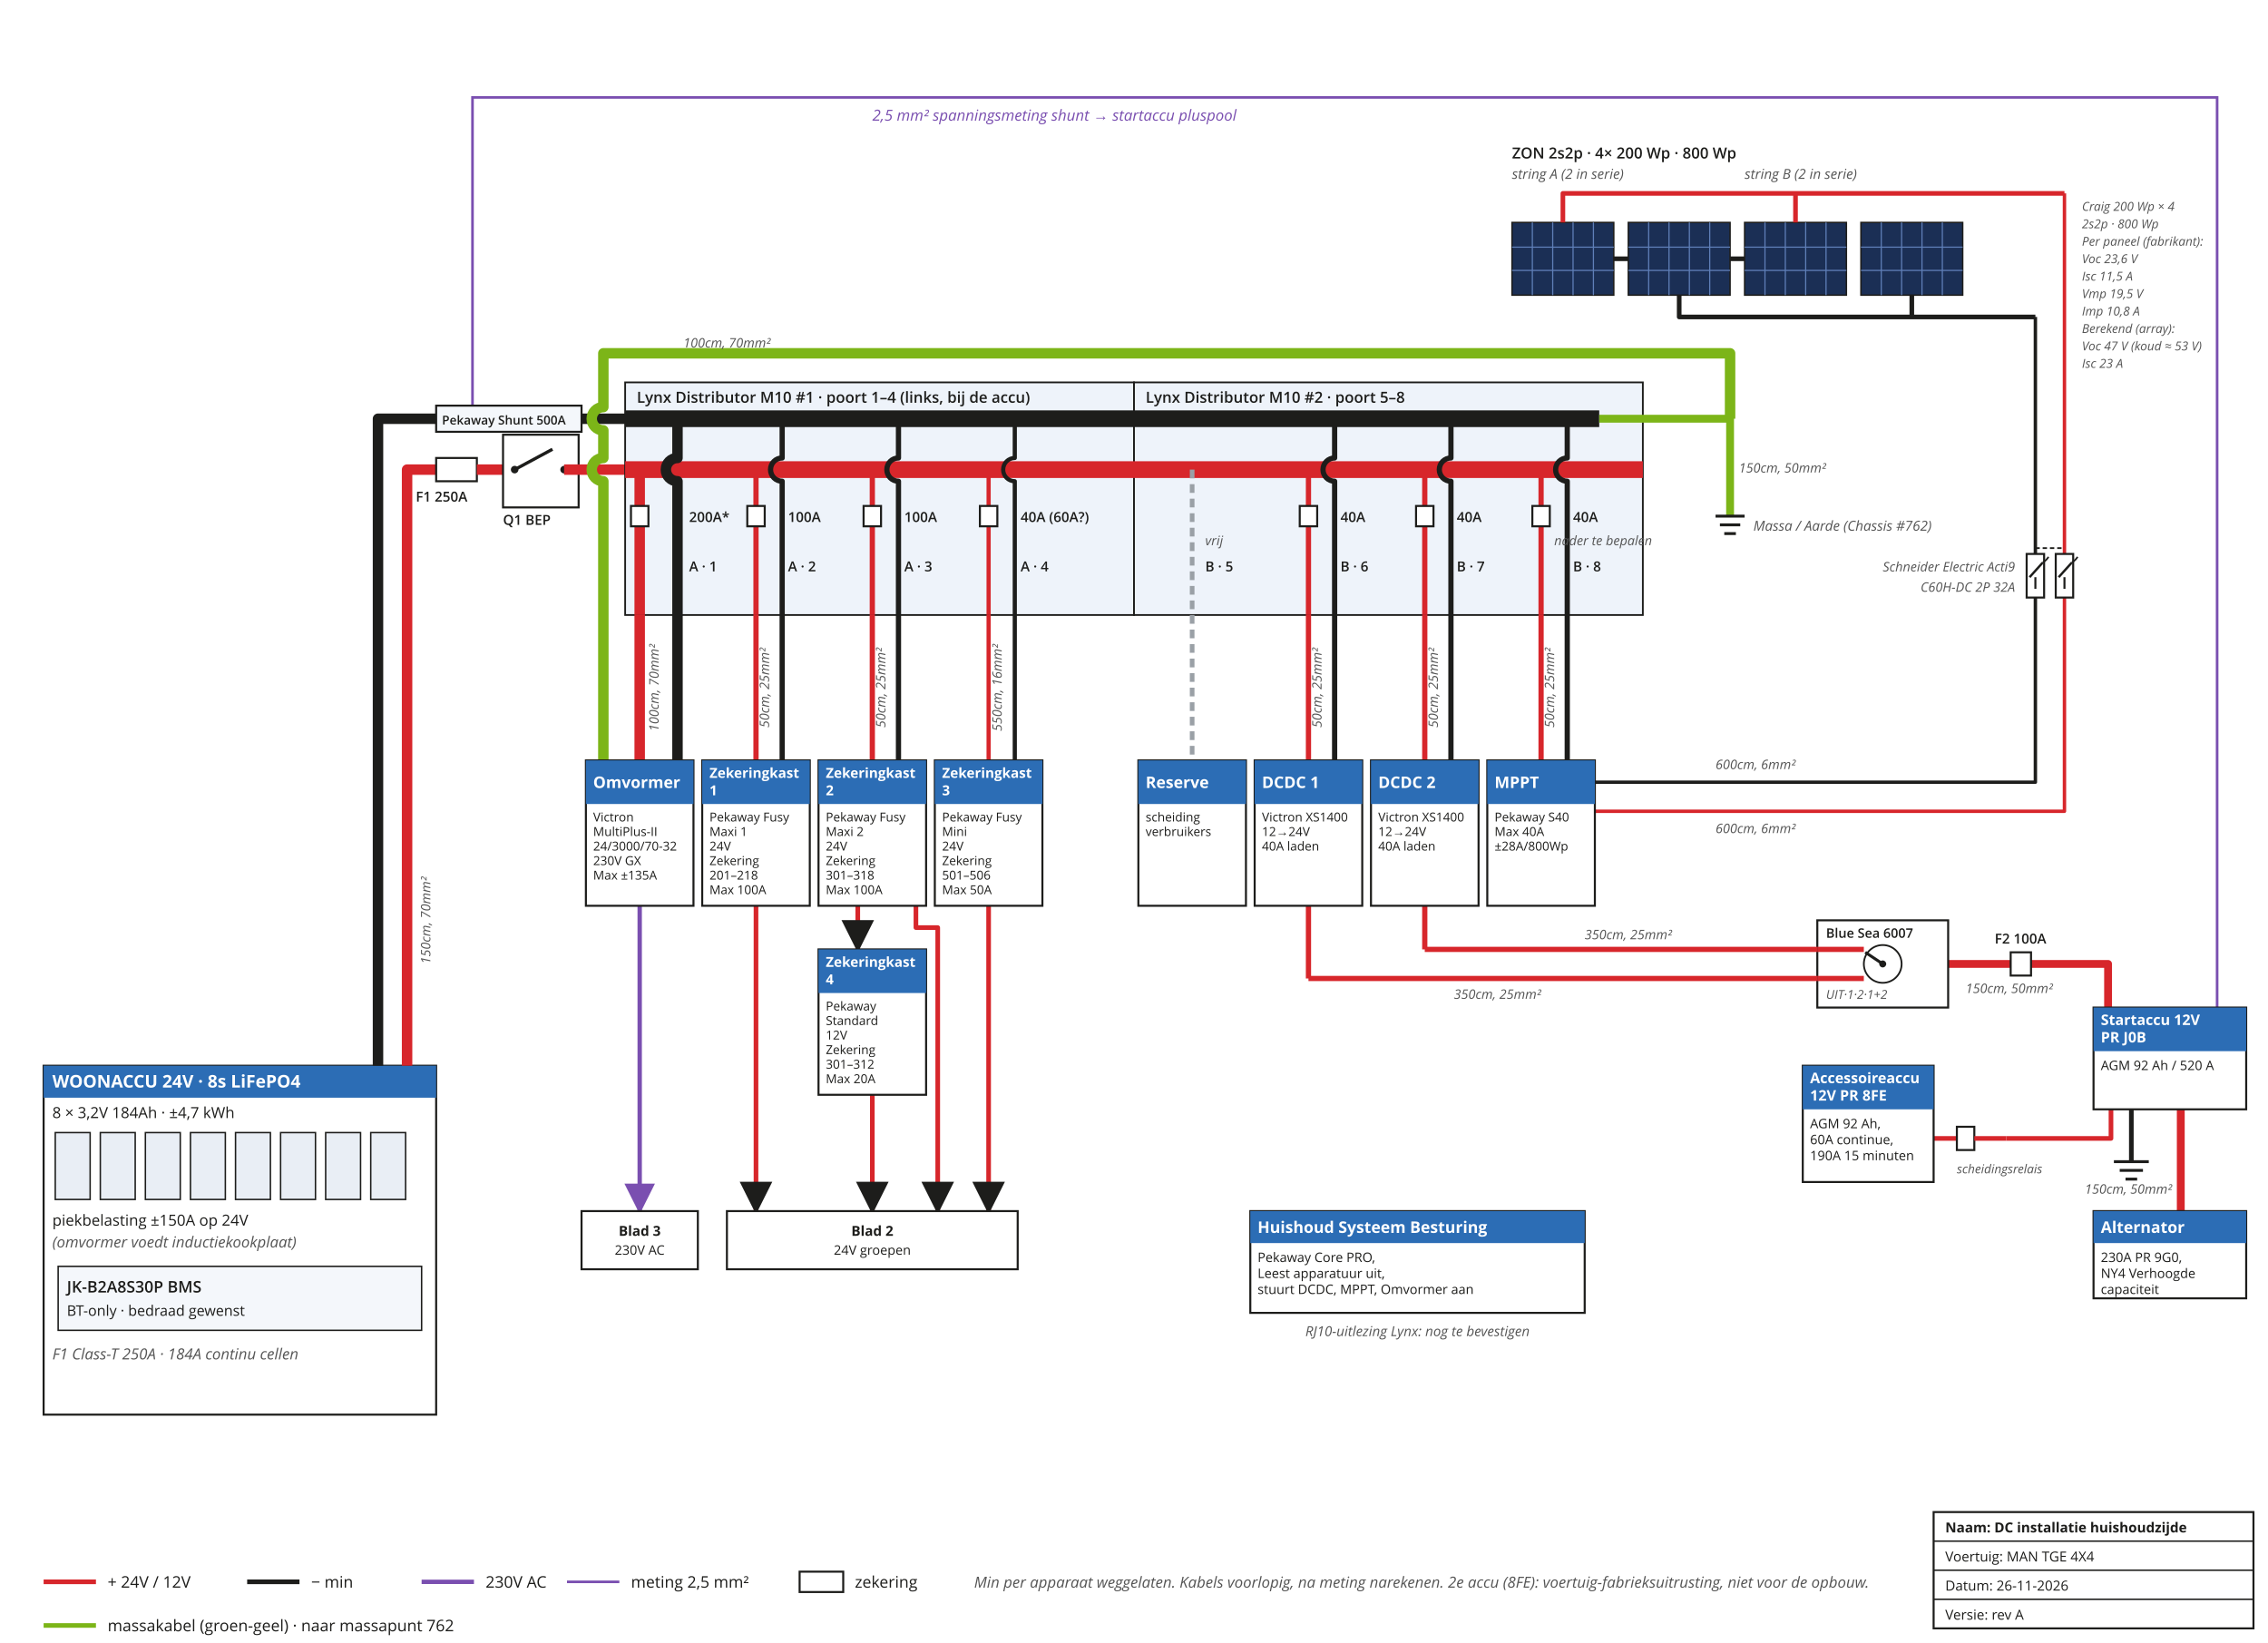
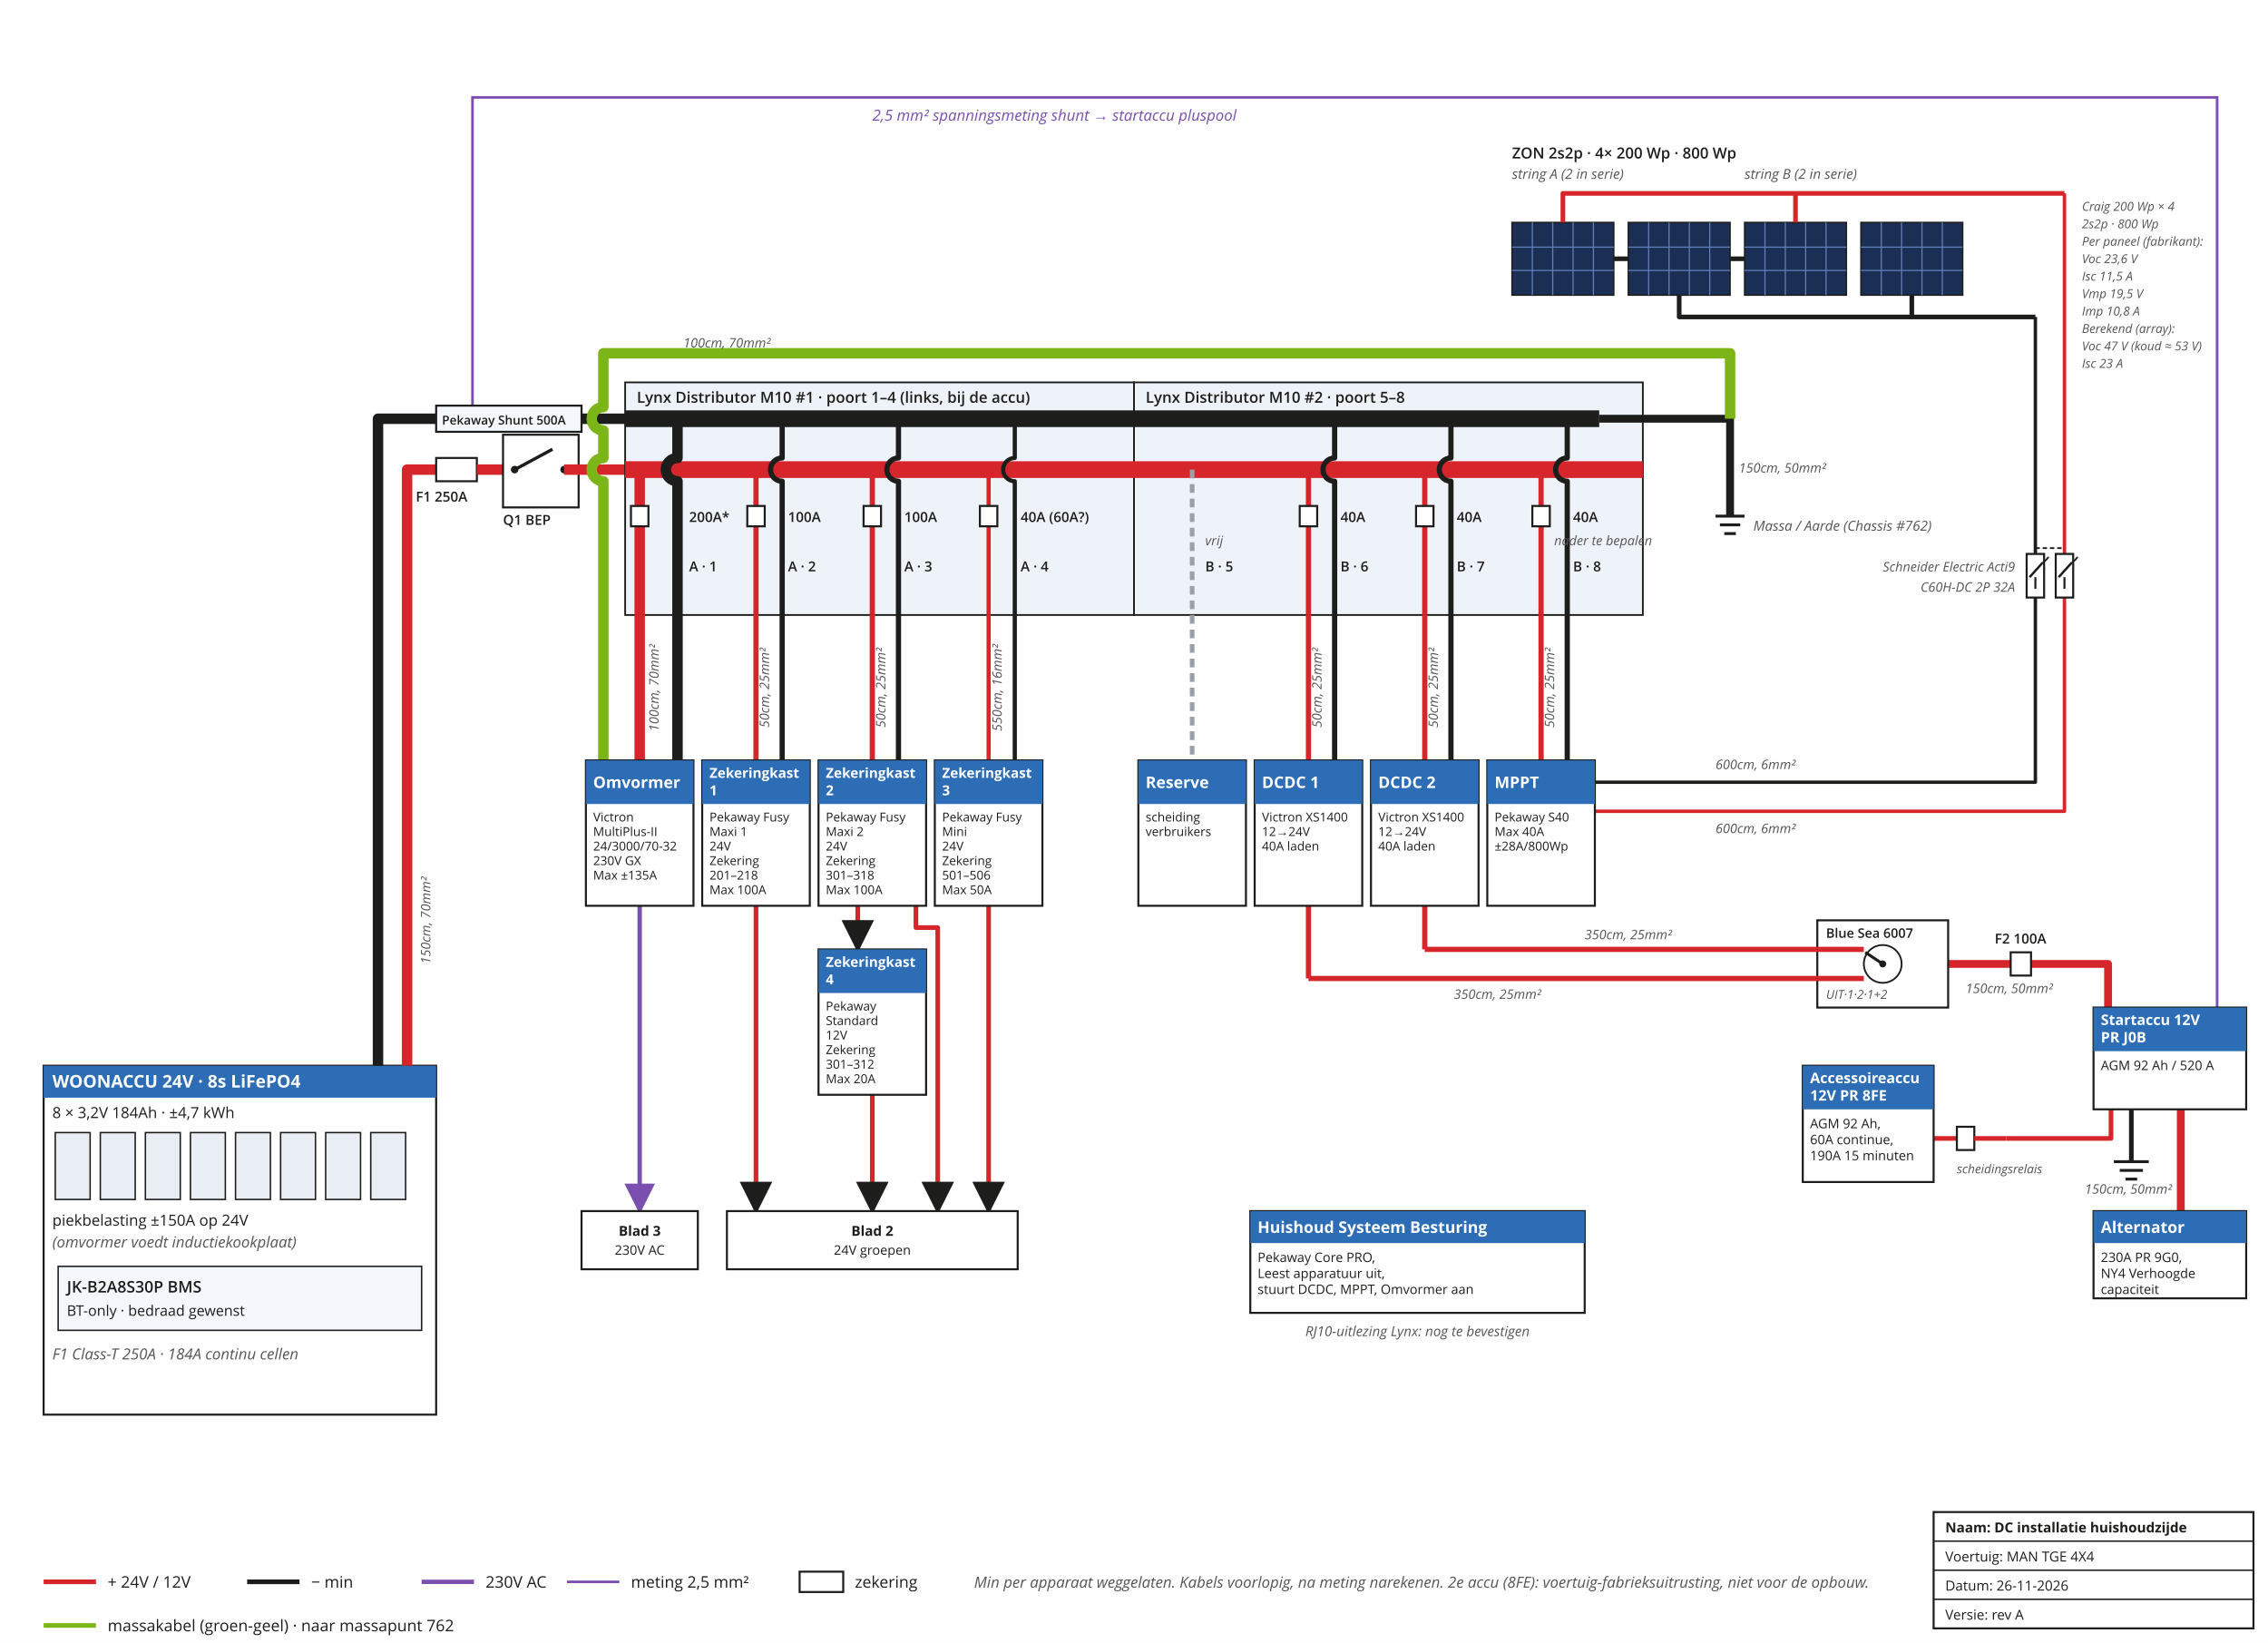
<svg xmlns="http://www.w3.org/2000/svg" viewBox="0 0 1560 1130" role="img" aria-label="Blad 1 energie en laden: woonaccu links onder, Lynx A en B midden met poorten 1 tot 8, zon 2s2p rechtsboven, 12V voertuigdelen rechts.">
  <rect width="100%" height="100%" fill="#fff" />
  <defs>
    <style>.p{stroke:#d7262b;stroke-width:3.2;fill:none;stroke-linejoin:round}
.n{stroke:#1d1d1b;stroke-width:3.2;fill:none;stroke-linejoin:round}
.ac{stroke:#7a4fb0;stroke-width:3;fill:none}
.box{fill:#fff;stroke:#1d1d1b;stroke-width:1.4}
.hd{fill:#2c6db5}
.ht{fill:#fff;font:700 12px 'Open Sans',Arial,sans-serif}
.bt{fill:#1d1d1b;font:400 11px 'Open Sans',Arial,sans-serif}
.lb{fill:#1d1d1b;font:600 11px 'Open Sans',Arial,sans-serif}
.cb{fill:#555;font:italic 400 10.5px 'Open Sans',Arial,sans-serif}
.fz{fill:#fff;stroke:#1d1d1b;stroke-width:1.4}
.fr{fill:#eef3fa;stroke:#1d1d1b;stroke-width:1.2}
.pv{fill:#1b2f55;stroke:#1d1d1b}
</style>
    <marker id="ar" viewBox="0 0 10 10" refX="9" refY="5" markerWidth="7" markerHeight="7" orient="auto-start-reverse">
      <path d="M0 0L10 5L0 10z" fill="#1d1d1b" />
    </marker>
    <marker id="arp" viewBox="0 0 10 10" refX="9" refY="5" markerWidth="7" markerHeight="7" orient="auto-start-reverse">
      <path d="M0 0L10 5L0 10z" fill="#7a4fb0" />
    </marker>
    <g id="pvp">
      <rect width="70" height="50" class="pv" />
      <path d="M0 17H70M0 33H70M14 0V50M28 0V50M42 0V50M56 0V50" stroke="#5f7fb8" stroke-width=".8" />
    </g>
  </defs>
  <g transform="translate(0,93)">
    <use href="#pvp" x="1040" y="60" />
    <use href="#pvp" x="1120" y="60" />
    <use href="#pvp" x="1200" y="60" />
    <use href="#pvp" x="1280" y="60" />
    <path d="M1110 85H1120" class="n" />
    <path d="M1190 85H1200" class="n" />
    <path d="M1075 60V40H1420" class="p" />
    <path d="M1155 110V125H1400" class="n" />
    <path d="M1235 60V40" class="p" />
    <path d="M1315 110V125" class="n" />
    <text x="1432" y="52" class="cb" style="font-size:8.5px">Craig 200 Wp × 4</text>
    <text x="1432" y="64" class="cb" style="font-size:8.5px">2s2p · 800 Wp</text>
    <text x="1432" y="76" class="cb" style="font-size:8.5px">Per paneel (fabrikant):</text>
    <text x="1432" y="88" class="cb" style="font-size:8.5px">Voc 23,6 V</text>
    <text x="1432" y="100" class="cb" style="font-size:8.5px">Isc 11,5 A</text>
    <text x="1432" y="112" class="cb" style="font-size:8.5px">Vmp 19,5 V</text>
    <text x="1432" y="124" class="cb" style="font-size:8.5px">Imp 10,8 A</text>
    <text x="1432" y="136" class="cb" style="font-size:8.5px">Berekend (array):</text>
    <text x="1432" y="148" class="cb" style="font-size:8.5px">Voc 47 V (koud ≈ 53 V)</text>
    <text x="1432" y="160" class="cb" style="font-size:8.5px">Isc 23 A</text>
    <text x="1040" y="30" class="cb" style="font-size:9.5px">string A (2 in serie)</text>
    <text x="1200" y="30" class="cb" style="font-size:9.5px">string B (2 in serie)</text>
    <text x="1040" y="16" class="lb" style="font-size:10.5px">ZON 2s2p · 4× 200 Wp · 800 Wp</text>
    <path d="M1420 40V465H1097" class="p" style="stroke-width:2.34" />
    <text x="1180" y="480" class="cb" style="font-size:9px">600cm, 6mm²</text>
    <path d="M1400 125V445H1097" class="n" style="stroke-width:2.34" />
    <text x="1180" y="436" class="cb" style="font-size:9px">600cm, 6mm²</text>
    <path d="M1400 284H1420" stroke="#1d1d1b" stroke-width="1.2" stroke-dasharray="3 2" />
    <rect x="1394" y="288" width="12" height="30" fill="#fff" stroke="#1d1d1b" stroke-width="1.4" />
    <path d="M1400 312V304" stroke="#1d1d1b" stroke-width="1.4" />
    <path d="M1396 304L1405 294" stroke="#1d1d1b" stroke-width="1.6" />
    <path d="M1405 294Q1408 292 1409 290" stroke="#1d1d1b" stroke-width="1.2" fill="none" />
    <rect x="1414" y="288" width="12" height="30" fill="#fff" stroke="#1d1d1b" stroke-width="1.4" />
    <path d="M1420 312V304" stroke="#1d1d1b" stroke-width="1.4" />
    <path d="M1416 304L1425 294" stroke="#1d1d1b" stroke-width="1.6" />
    <path d="M1425 294Q1428 292 1429 290" stroke="#1d1d1b" stroke-width="1.2" fill="none" />
    <text x="1386" y="300" class="cb" style="font-size:9px" text-anchor="end">Schneider Electric Acti9</text>
    <text x="1386" y="314" class="cb" style="font-size:9px" text-anchor="end">C60H-DC 2P 32A</text>
    <path d="M325 187V-26H1525V600" stroke="#7a4fb0" stroke-width="1.8" fill="none" />
    <text x="600" y="-10" class="cb" style="fill:#7a4fb0">2,5 mm² spanningsmeting shunt → startaccu pluspool</text>
    <rect x="30" y="640" width="270" height="240" class="box" />
    <rect x="30" y="640" width="270" height="22" class="hd" />
    <text x="36" y="655" class="ht">WOONACCU 24V · 8s LiFePO4</text>
    <text x="36" y="676" class="bt" style="font-size:10.5px">8 × 3,2V 184Ah · ±4,7 kWh</text>
    <rect x="38" y="686" width="24" height="46" fill="#e9eef5" stroke="#1d1d1b" />
    <rect x="69" y="686" width="24" height="46" fill="#e9eef5" stroke="#1d1d1b" />
    <rect x="100" y="686" width="24" height="46" fill="#e9eef5" stroke="#1d1d1b" />
    <rect x="131" y="686" width="24" height="46" fill="#e9eef5" stroke="#1d1d1b" />
    <rect x="162" y="686" width="24" height="46" fill="#e9eef5" stroke="#1d1d1b" />
    <rect x="193" y="686" width="24" height="46" fill="#e9eef5" stroke="#1d1d1b" />
    <rect x="224" y="686" width="24" height="46" fill="#e9eef5" stroke="#1d1d1b" />
    <rect x="255" y="686" width="24" height="46" fill="#e9eef5" stroke="#1d1d1b" />
    <text x="36" y="750" class="bt" style="font-size:10.5px">piekbelasting ±150A op 24V</text>
    <text x="36" y="765" class="cb">(omvormer voedt inductiekookplaat)</text>
    <rect x="40" y="778" width="250" height="44" fill="#f4f7fb" stroke="#1d1d1b" />
    <text x="46" y="796" class="lb">JK-B2A8S30P BMS</text>
    <text x="46" y="812" class="bt" style="font-size:10px">BT-only · bedraad gewenst</text>
    <text x="36" y="842" class="cb">F1 Class-T 250A · 184A continu cellen</text>
    <path d="M260 640V195H300" class="n" style="stroke-width:7.2" />
    <path d="M280 640V230H300" class="p" style="stroke-width:7.2" />
    <text transform="translate(296,540) rotate(-90)" text-anchor="middle" class="cb" style="font-size:9px">150cm, 70mm²</text>
    <path d="M400 195H430" class="n" style="stroke-width:7.2" />
    <rect x="300" y="186" width="100" height="18" class="box" style="fill:#f4f7fb" />
    <text x="304" y="199" class="lb" style="font-size:8.5px">Pekaway Shunt 500A</text>
    <rect x="300" y="222" width="28" height="16" class="fz" />
    <text x="286" y="252" class="lb" style="font-size:9.5px">F1 250A</text>
    <path d="M328 230H346" class="p" style="stroke-width:7.2" />
    <rect x="346" y="206" width="52" height="50" fill="none" stroke="#1d1d1b" stroke-width="1.4" />
    <circle cx="354" cy="230" r="2.6" fill="#1d1d1b" />
    <circle cx="388" cy="230" r="2.6" fill="#1d1d1b" />
    <path d="M354 230L380 216" stroke="#1d1d1b" stroke-width="2.2" />
    <path d="M388 230H430" class="p" style="stroke-width:7.2" />
    <text x="346" y="268" class="lb" style="font-size:9.5px">Q1 BEP</text>
    <rect x="430" y="170" width="350" height="160" class="fr" />
    <text x="438" y="184" class="lb" style="font-size:10.5px">Lynx Distributor M10 #1 · poort 1–4 (links, bij de accu)</text>
    <rect x="780" y="170" width="350" height="160" class="fr" />
    <text x="788" y="184" class="lb" style="font-size:10.5px">Lynx Distributor M10 #2 · poort 5–8</text>
    <path d="M430 195H1100" class="n" style="stroke-width:11.5" />
    <path d="M430 230H1130" class="p" style="stroke-width:11.5" />
-     <path d="M1100 195H1190V262" style="stroke:#7CB518;stroke-width:5.4;fill:none;stroke-linejoin:round" />
+     <path d="M1100 195H1190V262" class="n" style="stroke-width:5.4" />
    <text x="1196" y="232" class="cb" style="font-size:9px">150cm, 50mm²</text>
    <path d="M1180 262H1200M1183 268H1197M1186 274H1194" stroke="#1d1d1b" stroke-width="2" />
    <text x="1206" y="272" class="cb" style="font-size:9.5px">Massa / Aarde (Chassis #762)</text>
    <path d="M466 430V238a8 8 0 0 1 0-16V195" class="n" style="stroke-width:7.2" />
    <path d="M538 430V238a8 8 0 0 1 0-16V195" class="n" style="stroke-width:3.6" />
    <path d="M618 430V238a8 8 0 0 1 0-16V195" class="n" style="stroke-width:3.6" />
    <path d="M698 430V238a8 8 0 0 1 0-16V195" class="n" style="stroke-width:2.88" />
    <path d="M918 430V238a8 8 0 0 1 0-16V195" class="n" style="stroke-width:3.6" />
    <path d="M998 430V238a8 8 0 0 1 0-16V195" class="n" style="stroke-width:3.6" />
    <path d="M1078 430V238a8 8 0 0 1 0-16V195" class="n" style="stroke-width:3.6" />
    <path d="M415 430V238a8 8 0 0 1 0-16V203a8 8 0 0 1 0-16V150H1190V195" style="stroke:#7CB518;stroke-width:7.2;fill:none;stroke-linejoin:round" />
    <text x="470" y="146" class="cb" style="font-size:9px">100cm, 70mm²</text>
    <path d="M440 230V330" class="p" style="stroke-width:7.2" />
    <rect x="434" y="255" width="12" height="14" class="fz" />
    <text x="474" y="266" class="lb" style="font-size:9.5px">200A*</text>
    <text x="474" y="300" class="lb" style="font-size:9.5px">A · 1</text>
    <path d="M440 330V430" class="p" style="stroke-width:7.2" />
    <path d="M520 230V330" class="p" style="stroke-width:3.6" />
    <rect x="514" y="255" width="12" height="14" class="fz" />
    <text x="542" y="266" class="lb" style="font-size:9.5px">100A</text>
    <text x="542" y="300" class="lb" style="font-size:9.5px">A · 2</text>
    <path d="M520 330V430" class="p" style="stroke-width:3.6" />
    <path d="M600 230V330" class="p" style="stroke-width:3.6" />
    <rect x="594" y="255" width="12" height="14" class="fz" />
    <text x="622" y="266" class="lb" style="font-size:9.5px">100A</text>
    <text x="622" y="300" class="lb" style="font-size:9.5px">A · 3</text>
    <path d="M600 330V430" class="p" style="stroke-width:3.6" />
    <path d="M680 230V330" class="p" style="stroke-width:2.88" />
    <rect x="674" y="255" width="12" height="14" class="fz" />
    <text x="702" y="266" class="lb" style="font-size:9.5px">40A (60A?)</text>
    <text x="702" y="300" class="lb" style="font-size:9.5px">A · 4</text>
    <path d="M680 330V430" class="p" style="stroke-width:2.88" />
    <path d="M820 230V330" class="p" style="stroke:#9aa0a6;stroke-dasharray:6 4" />
    <text x="829" y="282" class="cb" style="font-size:9px">vrij</text>
    <text x="829" y="300" class="lb" style="font-size:9.5px">B · 5</text>
    <path d="M820 330V430" class="p" style="stroke:#9aa0a6;stroke-dasharray:6 4" />
    <path d="M900 230V330" class="p" style="stroke-width:3.6" />
    <rect x="894" y="255" width="12" height="14" class="fz" />
    <text x="922" y="266" class="lb" style="font-size:9.5px">40A</text>
    <text x="922" y="300" class="lb" style="font-size:9.5px">B · 6</text>
    <path d="M900 330V430" class="p" style="stroke-width:3.6" />
    <path d="M980 230V330" class="p" style="stroke-width:3.6" />
    <rect x="974" y="255" width="12" height="14" class="fz" />
    <text x="1002" y="266" class="lb" style="font-size:9.5px">40A</text>
    <text x="1002" y="300" class="lb" style="font-size:9.5px">B · 7</text>
    <path d="M980 330V430" class="p" style="stroke-width:3.6" />
    <path d="M1060 230V330" class="p" style="stroke-width:3.6" />
    <rect x="1054" y="255" width="12" height="14" class="fz" />
    <text x="1082" y="266" class="lb" style="font-size:9.5px">40A</text>
    <text x="1069" y="282" class="cb" style="font-size:9px">nader te bepalen</text>
    <text x="1082" y="300" class="lb" style="font-size:9.5px">B · 8</text>
    <path d="M1060 330V430" class="p" style="stroke-width:3.6" />
    <path d="M440 530V740" class="ac" marker-end="url(#arp)" />
    <path d="M520 530V740" class="p" marker-end="url(#ar)" />
    <path d="M630 530V545H645V740" class="p" marker-end="url(#ar)" />
    <path d="M590 530V560" class="p" marker-end="url(#ar)" />
    <path d="M600 660V740" class="p" marker-end="url(#ar)" />
    <path d="M680 530V740" class="p" marker-end="url(#ar)" />
    <path d="M1450 600V570H1340" class="p" style="stroke-width:5.4" />
    <rect x="1383" y="562" width="14" height="16" class="fz" />
    <text x="1372" y="556" class="lb" style="font-size:9.5px">F2 100A</text>
    <text x="1352" y="590" class="cb" style="font-size:9px">150cm, 50mm²</text>
    <rect x="1250" y="540" width="90" height="60" class="box" />
    <circle cx="1295" cy="570" r="13" fill="#fff" stroke="#1d1d1b" stroke-width="1.2" />
    <circle cx="1295" cy="570" r="2.4" fill="#1d1d1b" />
    <path d="M1295 570L1283 562" stroke="#1d1d1b" stroke-width="2" />
    <text x="1256" y="552" class="lb" style="font-size:9px">Blue Sea 6007</text>
    <text x="1256" y="594" class="cb" style="font-size:8.5px">UIT·1·2·1+2</text>
    <path d="M1250 560H1282" class="p" style="stroke-width:3.6" />
    <path d="M1250 580H1282" class="p" style="stroke-width:3.6" />
    <path d="M980 560V530" class="p" style="stroke-width:3.6" />
    <path d="M980 560H1250" class="p" style="stroke-width:3.6" />
    <path d="M900 580V530" class="p" style="stroke-width:3.6" />
    <path d="M900 580H1250" class="p" style="stroke-width:3.6" />
    <text x="1090" y="553" class="cb" style="font-size:9px">350cm, 25mm²</text>
    <text x="1000" y="594" class="cb" style="font-size:9px">350cm, 25mm²</text>
    <path d="M1330 690H1346" class="p" />
    <rect x="1346" y="682" width="12" height="16" class="fz" />
    <path d="M1358 690H1380" class="p" />
    <text x="1346" y="714" class="cb" style="font-size:8.5px">scheidingsrelais</text>
    <path d="M1380 690H1452V670" class="p" />
    <path d="M1466 670V706" class="n" />
    <path d="M1454 706H1478M1458 712H1474M1462 718H1470" stroke="#1d1d1b" stroke-width="2" />
    <path d="M1500 740V670" class="p" style="stroke-width:5.4" />
    <text x="1494" y="728" text-anchor="end" class="cb" style="font-size:9px">150cm, 50mm²</text>
    <text x="975" y="826" class="cb" text-anchor="middle" style="font-size:9.5px">RJ10-uitlezing Lynx: nog te bevestigen</text>
    <g transform="translate(30,987)">
      <path d="M0 8H36" class="p" />
      <text x="44" y="12" class="bt">+ 24V / 12V</text>
      <path d="M140 8H176" class="n" />
      <text x="184" y="12" class="bt">− min</text>
      <path d="M260 8H296" class="ac" />
      <text x="304" y="12" class="bt">230V AC</text>
      <path d="M360 8H396" stroke="#7a4fb0" stroke-width="1.8" />
      <text x="404" y="12" class="bt">meting 2,5 mm²</text>
      <rect x="520" y="1" width="30" height="14" class="fz" />
      <text x="558" y="12" class="bt">zekering</text>
      <path d="M0 38H36" style="stroke:#7CB518;stroke-width:3.2;fill:none;stroke-linejoin:round" />
      <text x="44" y="42" class="bt">massakabel (groen-geel) · naar massapunt 762</text>
      <text x="640" y="12" class="cb">Min per apparaat weggelaten. Kabels voorlopig, na meting narekenen. 2e accu (8FE): voertuig-fabrieksuitrusting, niet voor de opbouw.</text>
    </g>
    <rect x="403" y="430" width="74" height="100" class="box" />
    <rect x="403" y="430" width="74" height="30" class="hd" />
    <text x="408" y="449" class="ht" style="font-size:11px">Omvormer</text>
    <text x="408" y="472" class="bt" style="font-size:8.5px">Victron</text>
    <text x="408" y="482" class="bt" style="font-size:8.5px">MultiPlus-II</text>
    <text x="408" y="492" class="bt" style="font-size:8.5px">24/3000/70-32</text>
    <text x="408" y="502" class="bt" style="font-size:8.5px">230V GX</text>
    <text x="408" y="512" class="bt" style="font-size:8.5px">Max ±135A</text>
    <rect x="483" y="430" width="74" height="100" class="box" />
    <rect x="483" y="430" width="74" height="30" class="hd" />
    <text x="488" y="442" class="ht" style="font-size:9.5px">Zekeringkast</text>
    <text x="488" y="454" class="ht" style="font-size:9.5px">1</text>
    <text x="488" y="472" class="bt" style="font-size:8.5px">Pekaway Fusy</text>
    <text x="488" y="482" class="bt" style="font-size:8.5px">Maxi 1</text>
    <text x="488" y="492" class="bt" style="font-size:8.5px">24V</text>
    <text x="488" y="502" class="bt" style="font-size:8.5px">Zekering</text>
    <text x="488" y="512" class="bt" style="font-size:8.5px">201–218</text>
    <text x="488" y="522" class="bt" style="font-size:8.5px">Max 100A</text>
    <rect x="563" y="430" width="74" height="100" class="box" />
    <rect x="563" y="430" width="74" height="30" class="hd" />
    <text x="568" y="442" class="ht" style="font-size:9.5px">Zekeringkast</text>
    <text x="568" y="454" class="ht" style="font-size:9.5px">2</text>
    <text x="568" y="472" class="bt" style="font-size:8.5px">Pekaway Fusy</text>
    <text x="568" y="482" class="bt" style="font-size:8.5px">Maxi 2</text>
    <text x="568" y="492" class="bt" style="font-size:8.5px">24V</text>
    <text x="568" y="502" class="bt" style="font-size:8.5px">Zekering</text>
    <text x="568" y="512" class="bt" style="font-size:8.5px">301–318</text>
    <text x="568" y="522" class="bt" style="font-size:8.5px">Max 100A</text>
    <rect x="563" y="560" width="74" height="100" class="box" />
    <rect x="563" y="560" width="74" height="30" class="hd" />
    <text x="568" y="572" class="ht" style="font-size:9.5px">Zekeringkast</text>
    <text x="568" y="584" class="ht" style="font-size:9.5px">4</text>
    <text x="568" y="602" class="bt" style="font-size:8.5px">Pekaway</text>
    <text x="568" y="612" class="bt" style="font-size:8.5px">Standard</text>
    <text x="568" y="622" class="bt" style="font-size:8.5px">12V</text>
    <text x="568" y="632" class="bt" style="font-size:8.5px">Zekering</text>
    <text x="568" y="642" class="bt" style="font-size:8.5px">301–312</text>
    <text x="568" y="652" class="bt" style="font-size:8.5px">Max 20A</text>
    <rect x="643" y="430" width="74" height="100" class="box" />
    <rect x="643" y="430" width="74" height="30" class="hd" />
    <text x="648" y="442" class="ht" style="font-size:9.5px">Zekeringkast</text>
    <text x="648" y="454" class="ht" style="font-size:9.5px">3</text>
    <text x="648" y="472" class="bt" style="font-size:8.5px">Pekaway Fusy</text>
    <text x="648" y="482" class="bt" style="font-size:8.5px">Mini</text>
    <text x="648" y="492" class="bt" style="font-size:8.5px">24V</text>
    <text x="648" y="502" class="bt" style="font-size:8.5px">Zekering</text>
    <text x="648" y="512" class="bt" style="font-size:8.5px">501–506</text>
    <text x="648" y="522" class="bt" style="font-size:8.5px">Max 50A</text>
    <rect x="783" y="430" width="74" height="100" class="box" />
    <rect x="783" y="430" width="74" height="30" class="hd" />
    <text x="788" y="449" class="ht" style="font-size:11px">Reserve</text>
    <text x="788" y="472" class="bt" style="font-size:8.5px">scheiding</text>
    <text x="788" y="482" class="bt" style="font-size:8.5px">verbruikers</text>
    <rect x="863" y="430" width="74" height="100" class="box" />
    <rect x="863" y="430" width="74" height="30" class="hd" />
    <text x="868" y="449" class="ht" style="font-size:11px">DCDC 1</text>
    <text x="868" y="472" class="bt" style="font-size:8.5px">Victron XS1400</text>
    <text x="868" y="482" class="bt" style="font-size:8.5px">12→24V</text>
    <text x="868" y="492" class="bt" style="font-size:8.5px">40A laden</text>
    <rect x="943" y="430" width="74" height="100" class="box" />
    <rect x="943" y="430" width="74" height="30" class="hd" />
    <text x="948" y="449" class="ht" style="font-size:11px">DCDC 2</text>
    <text x="948" y="472" class="bt" style="font-size:8.5px">Victron XS1400</text>
    <text x="948" y="482" class="bt" style="font-size:8.5px">12→24V</text>
    <text x="948" y="492" class="bt" style="font-size:8.5px">40A laden</text>
    <rect x="1023" y="430" width="74" height="100" class="box" />
    <rect x="1023" y="430" width="74" height="30" class="hd" />
    <text x="1028" y="449" class="ht" style="font-size:11px">MPPT</text>
    <text x="1028" y="472" class="bt" style="font-size:8.5px">Pekaway S40</text>
    <text x="1028" y="482" class="bt" style="font-size:8.5px">Max 40A</text>
    <text x="1028" y="492" class="bt" style="font-size:8.5px">±28A/800Wp</text>
    <text transform="translate(453,380) rotate(-90)" text-anchor="middle" class="cb" style="font-size:9px">100cm, 70mm²</text>
    <text transform="translate(529,380) rotate(-90)" text-anchor="middle" class="cb" style="font-size:9px">50cm, 25mm²</text>
    <text transform="translate(609,380) rotate(-90)" text-anchor="middle" class="cb" style="font-size:9px">50cm, 25mm²</text>
    <text transform="translate(689,380) rotate(-90)" text-anchor="middle" class="cb" style="font-size:9px">550cm, 16mm²</text>
    <text transform="translate(909,380) rotate(-90)" text-anchor="middle" class="cb" style="font-size:9px">50cm, 25mm²</text>
    <text transform="translate(989,380) rotate(-90)" text-anchor="middle" class="cb" style="font-size:9px">50cm, 25mm²</text>
    <text transform="translate(1069,380) rotate(-90)" text-anchor="middle" class="cb" style="font-size:9px">50cm, 25mm²</text>
    <rect x="400" y="740" width="80" height="40" class="box" />
    <text x="440" y="757" text-anchor="middle" class="ht" style="font-size:9.5px;fill:#1d1d1b">Blad 3</text>
    <text x="440" y="770" text-anchor="middle" class="bt" style="font-size:9px">230V AC</text>
    <rect x="500" y="740" width="200" height="40" class="box" />
    <text x="600" y="757" text-anchor="middle" class="ht" style="font-size:9.5px;fill:#1d1d1b">Blad 2</text>
    <text x="600" y="770" text-anchor="middle" class="bt" style="font-size:9px">24V groepen</text>
    <rect x="1440" y="600" width="105" height="70" class="box" />
    <rect x="1440" y="600" width="105" height="30" class="hd" />
    <text x="1445" y="612" class="ht" style="font-size:10px">Startaccu 12V</text>
    <text x="1445" y="624" class="ht" style="font-size:10px">PR J0B</text>
    <text x="1445" y="643" class="bt" style="font-size:9px">AGM 92 Ah / 520 A</text>
    <rect x="1240" y="640" width="90" height="80" class="box" />
    <rect x="1240" y="640" width="90" height="30" class="hd" />
    <text x="1245" y="652" class="ht" style="font-size:10px">Accessoireaccu</text>
    <text x="1245" y="664" class="ht" style="font-size:10px">12V PR 8FE</text>
    <text x="1245" y="683" class="bt" style="font-size:9px">AGM 92 Ah,</text>
    <text x="1245" y="694" class="bt" style="font-size:9px">60A continue,</text>
    <text x="1245" y="705" class="bt" style="font-size:9px">190A 15 minuten</text>
    <rect x="1440" y="740" width="105" height="60" class="box" />
    <rect x="1440" y="740" width="105" height="22" class="hd" />
    <text x="1445" y="755" class="ht" style="font-size:11px">Alternator</text>
    <text x="1445" y="775" class="bt" style="font-size:9px">230A PR 9G0,</text>
    <text x="1445" y="786" class="bt" style="font-size:9px">NY4 Verhoogde</text>
    <text x="1445" y="797" class="bt" style="font-size:9px">capaciteit</text>
    <rect x="860" y="740" width="230" height="70" class="box" />
    <rect x="860" y="740" width="230" height="22" class="hd" />
    <text x="865" y="755" class="ht" style="font-size:11px">Huishoud Systeem Besturing</text>
    <text x="865" y="775" class="bt" style="font-size:9px">Pekaway Core PRO,</text>
    <text x="865" y="786" class="bt" style="font-size:9px">Leest apparatuur uit,</text>
    <text x="865" y="797" class="bt" style="font-size:9px">stuurt DCDC, MPPT, Omvormer aan</text>
  </g>
  <g font-family="Open Sans,Arial,sans-serif">
    <rect x="1330" y="1040" width="220" height="80" fill="#fff" stroke="#1d1d1b" stroke-width="1.4" />
    <path d="M1330 1060H1550M1330 1080H1550M1330 1100H1550" stroke="#1d1d1b" stroke-width="1" />
    <text x="1338" y="1054" font-size="9.5" font-weight="700" fill="#1d1d1b">Naam: DC installatie huishoudzijde</text>
    <text x="1338" y="1074" font-size="9.5" fill="#1d1d1b">Voertuig: MAN TGE 4X4</text>
    <text x="1338" y="1094" font-size="9.5" fill="#1d1d1b">Datum: 26-11-2026</text>
    <text x="1338" y="1114" font-size="9.5" fill="#1d1d1b">Versie: rev A</text>
  </g>
</svg>
